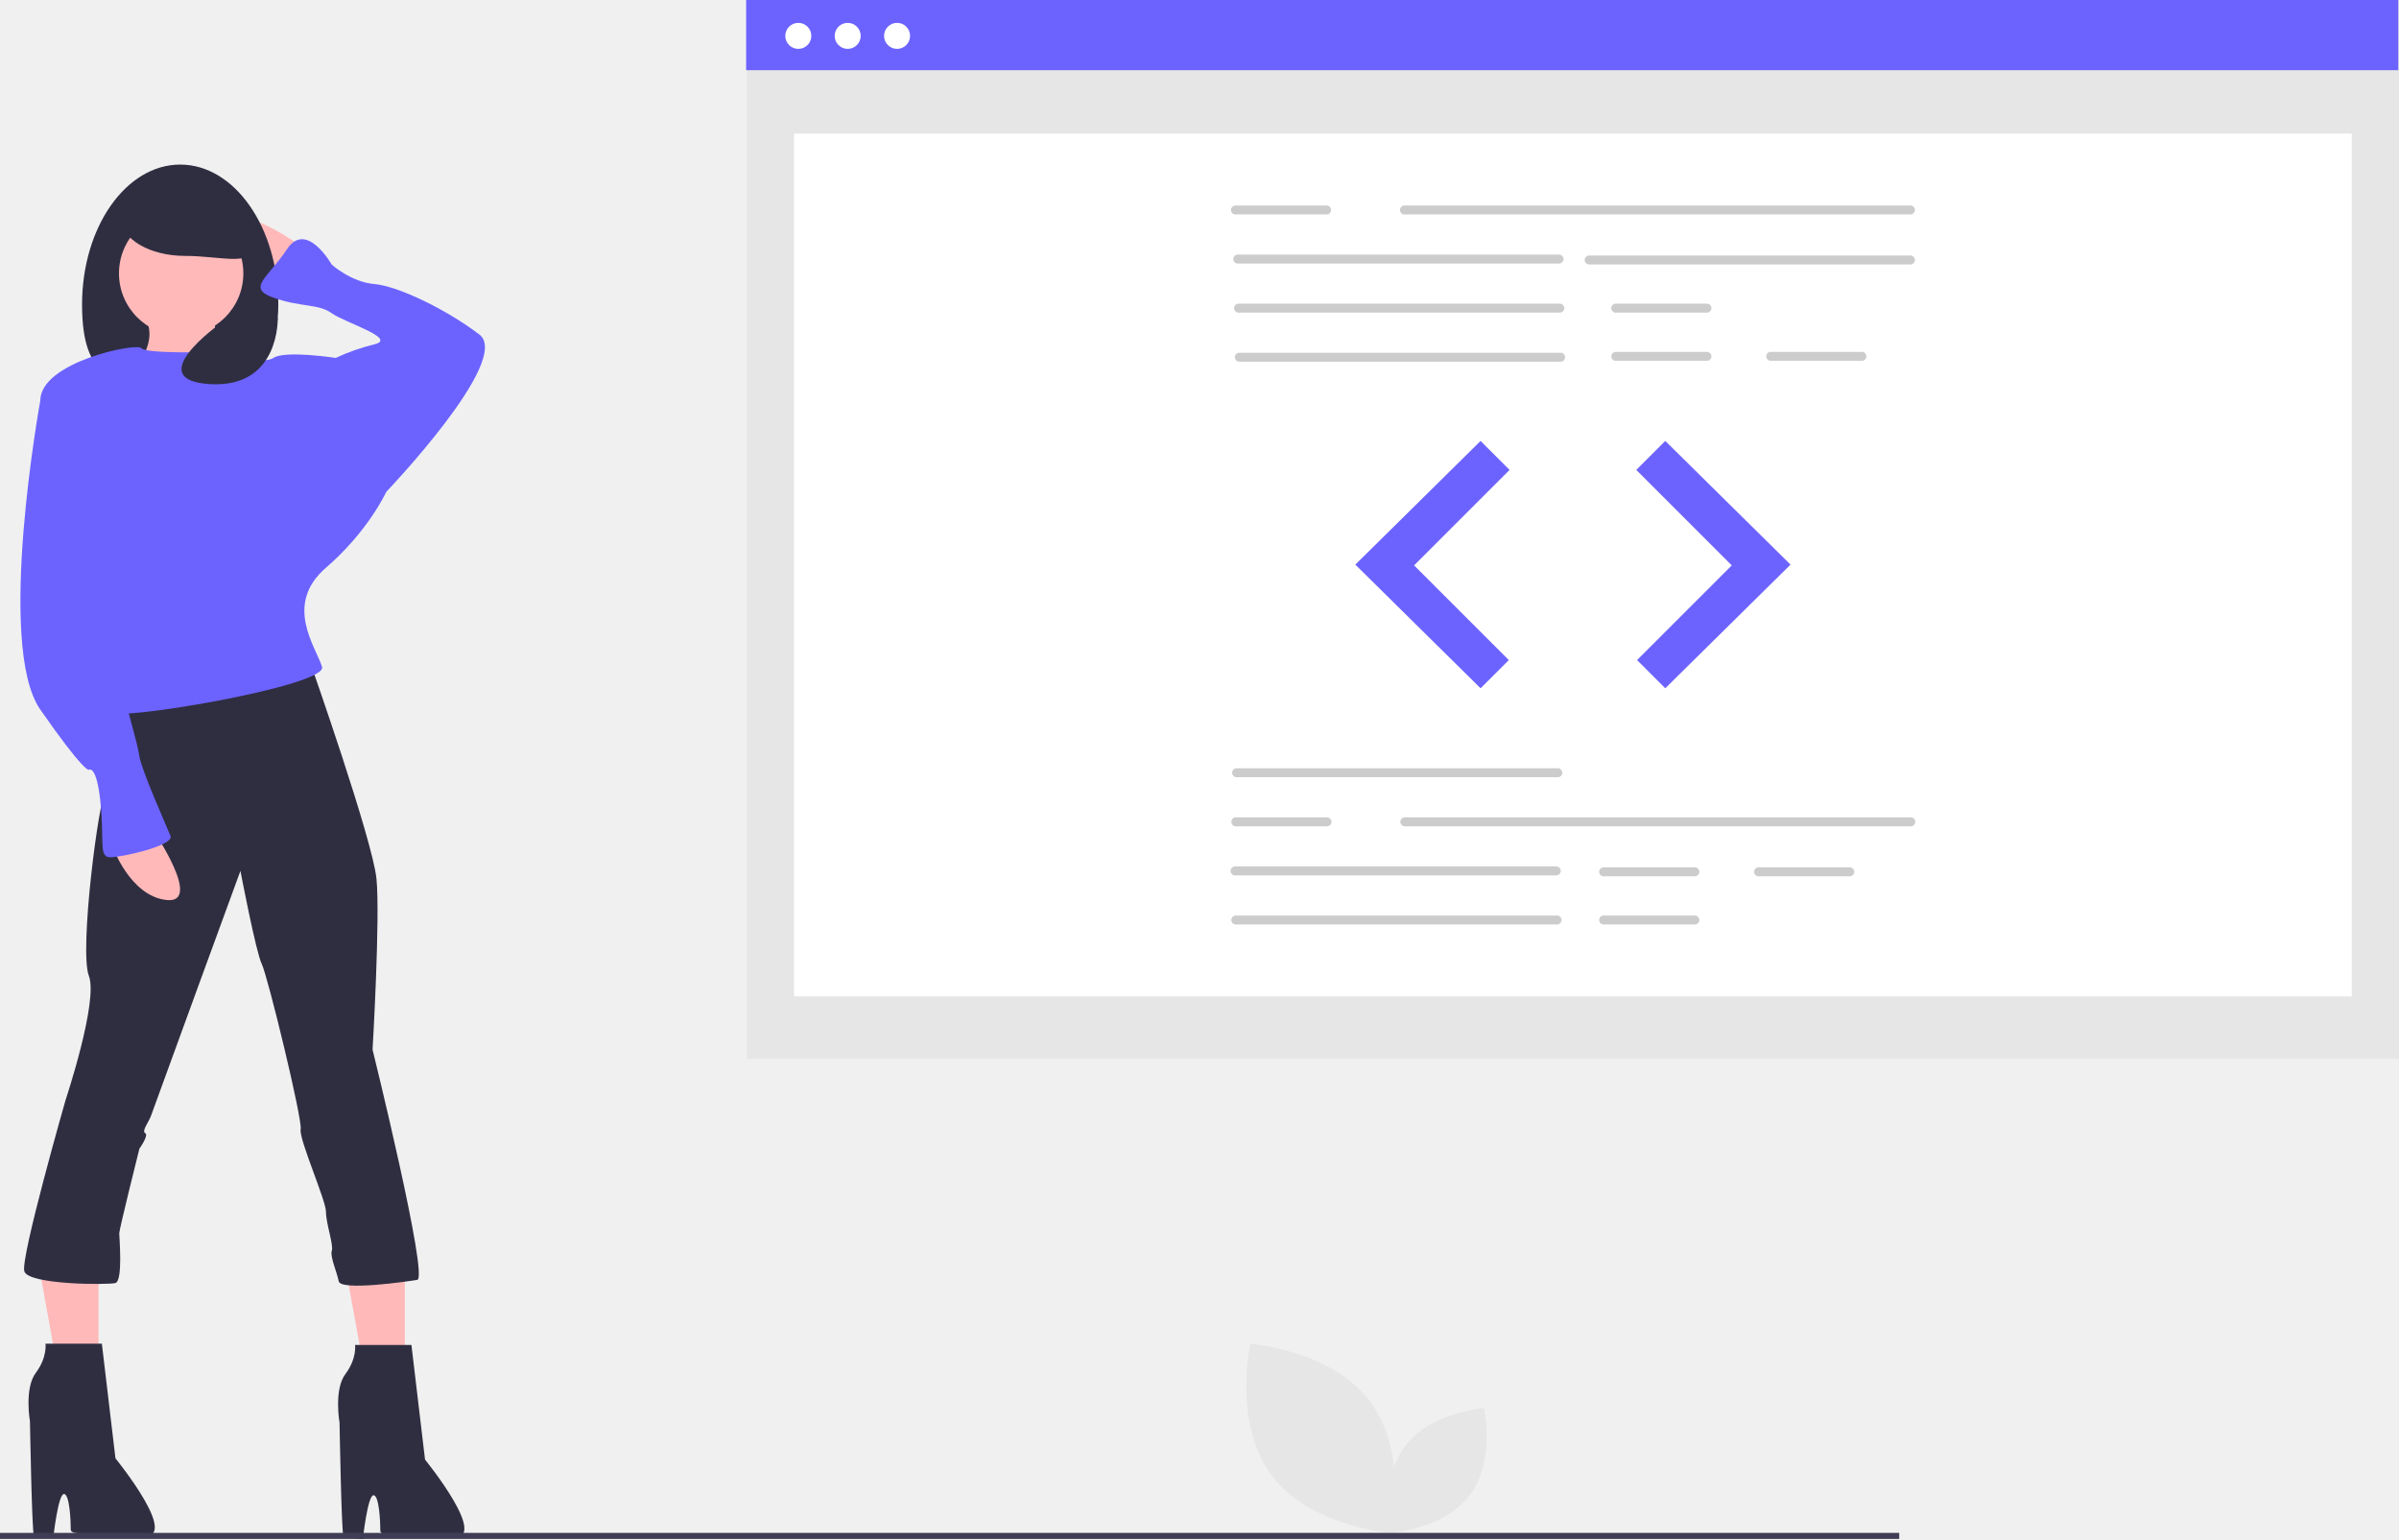
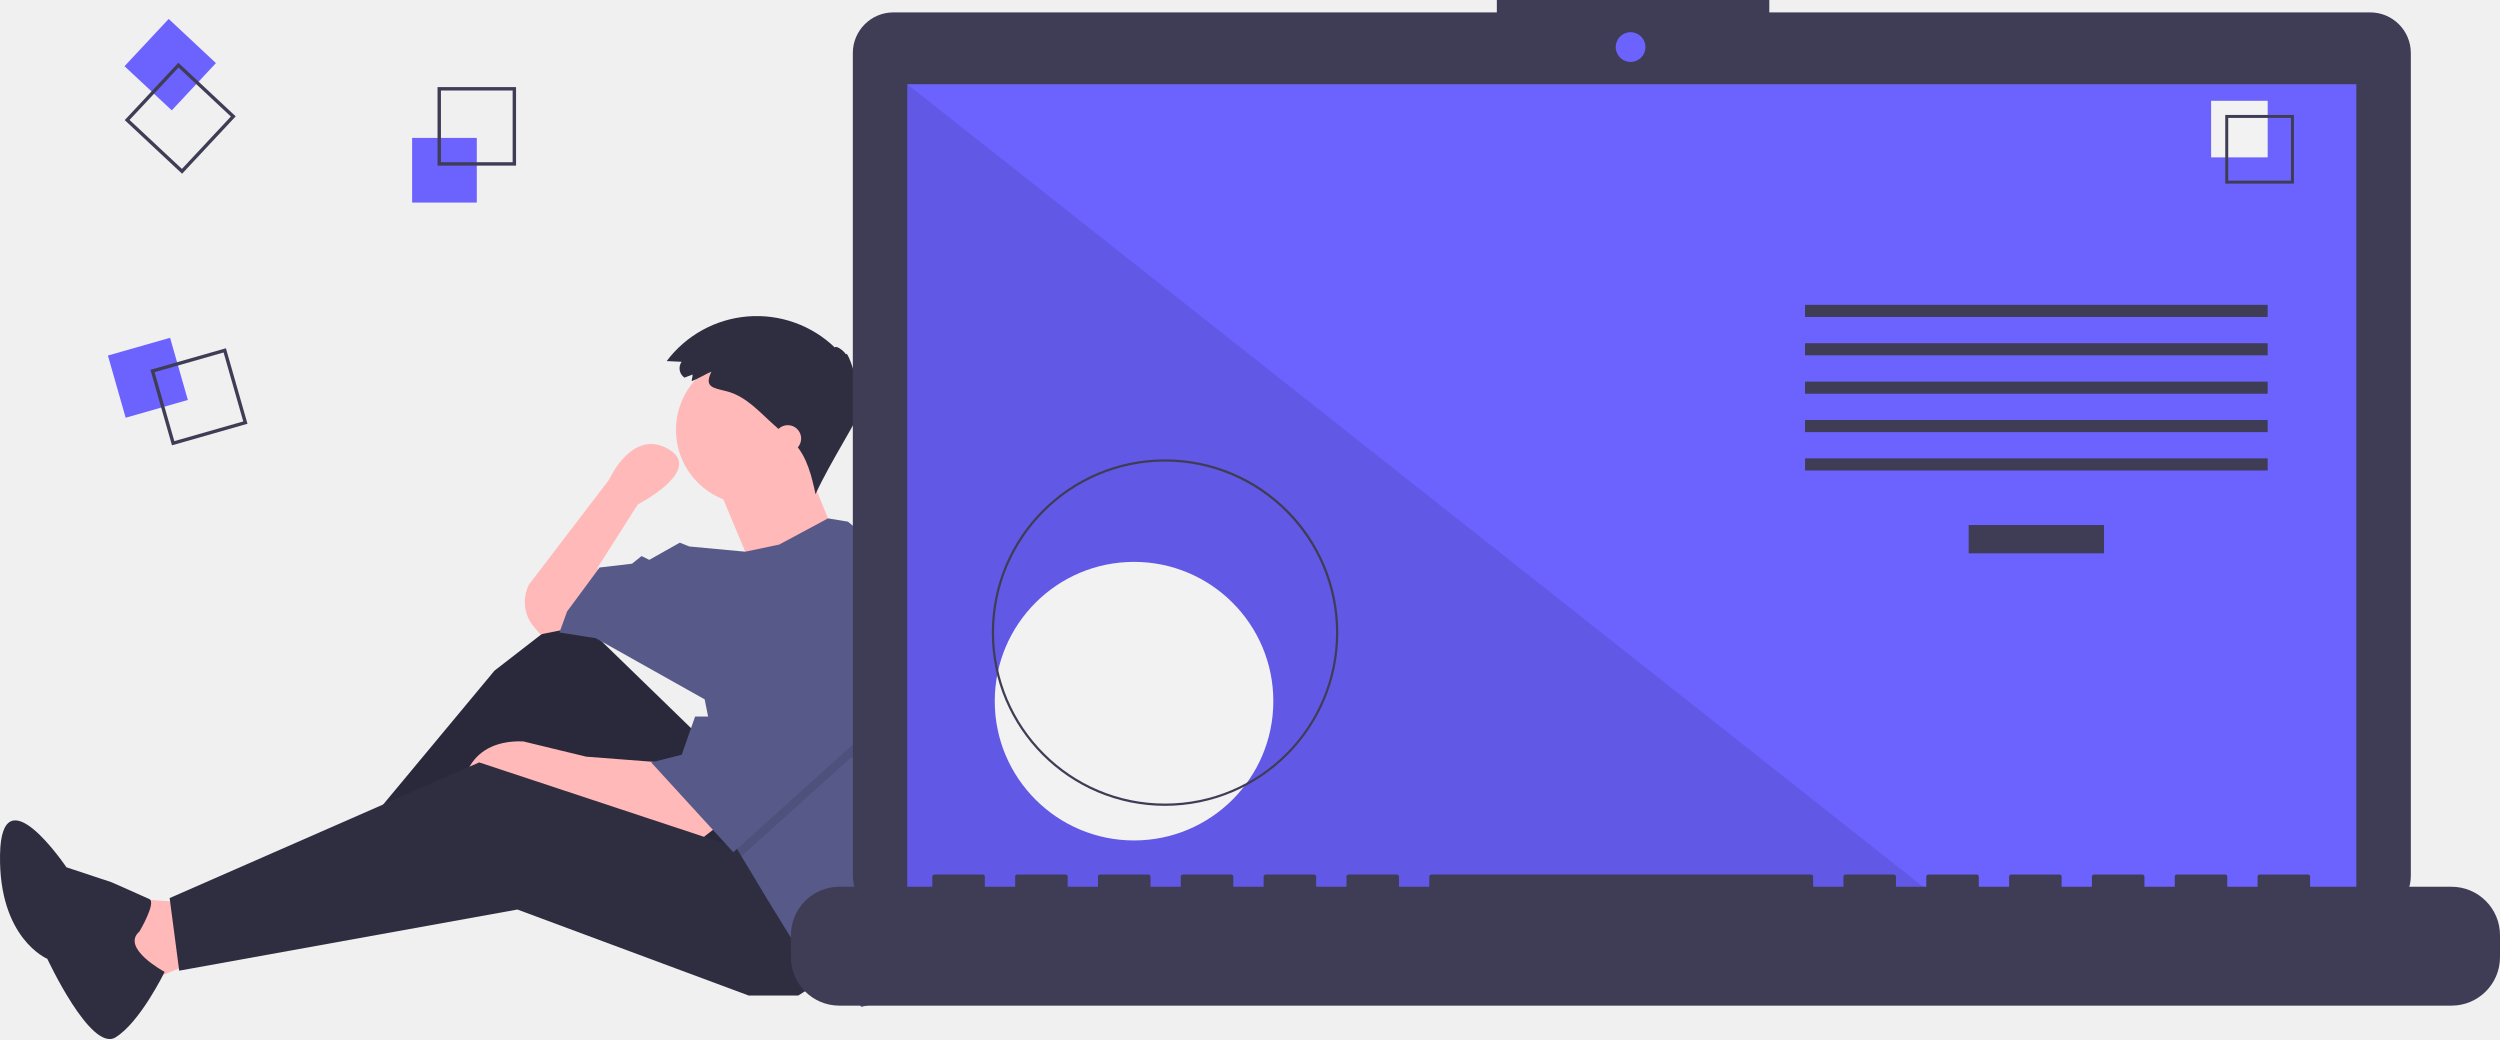
- <svg xmlns="http://www.w3.org/2000/svg" id="b8c64dc2-e86a-49bc-92bf-164106d9e7fb" data-name="Layer 1" width="887.873" height="569.68" viewBox="0 0 887.873 569.68">
-   <rect x="276.411" y="0.347" width="611.461" height="391.607" fill="#e6e6e6" />
-   <rect x="293.896" y="49.464" width="576.492" height="319.322" fill="#fff" />
-   <rect x="276.15" width="611.461" height="25.977" fill="#6c63ff" />
-   <circle cx="295.454" cy="13.281" r="4.815" fill="#fff" />
-   <circle cx="313.73" cy="13.281" r="4.815" fill="#fff" />
-   <circle cx="332.005" cy="13.281" r="4.815" fill="#fff" />
-   <path d="M863.33,244.533H675.643a1.666,1.666,0,0,1,0-3.303H863.33a1.666,1.666,0,0,1,0,3.303Z" transform="translate(-156.0636 -165.16)" fill="#ccc" />
-   <path d="M733.282,262.7H613.95a1.666,1.666,0,0,1,0-3.303H733.282a1.666,1.666,0,0,1,0,3.303Z" transform="translate(-156.0636 -165.16)" fill="#ccc" />
-   <path d="M863.33,263.03H743.999a1.666,1.666,0,0,1,0-3.303h119.332a1.666,1.666,0,0,1,0,3.303Z" transform="translate(-156.0636 -165.16)" fill="#ccc" />
-   <path d="M733.571,280.867H614.24a1.666,1.666,0,0,1,0-3.303H733.571a1.666,1.666,0,0,1,0,3.303Z" transform="translate(-156.0636 -165.16)" fill="#ccc" />
-   <path d="M733.861,299.035H614.529a1.666,1.666,0,0,1,0-3.303H733.861a1.666,1.666,0,0,1,0,3.303Z" transform="translate(-156.0636 -165.16)" fill="#ccc" />
-   <path d="M788.024,280.867H753.846a1.666,1.666,0,0,1,0-3.303h34.178a1.666,1.666,0,0,1,0,3.303Z" transform="translate(-156.0636 -165.16)" fill="#ccc" />
-   <path d="M788.024,298.705H753.846a1.666,1.666,0,0,1,0-3.303h34.178a1.666,1.666,0,0,1,0,3.303Z" transform="translate(-156.0636 -165.16)" fill="#ccc" />
-   <path d="M845.373,298.705h-34.178a1.666,1.666,0,0,1,0-3.303h34.178a1.666,1.666,0,0,1,0,3.303Z" transform="translate(-156.0636 -165.16)" fill="#ccc" />
-   <path d="M647.259,244.533h-34.178a1.666,1.666,0,0,1,0-3.303h34.178a1.666,1.666,0,0,1,0,3.303Z" transform="translate(-156.0636 -165.16)" fill="#ccc" />
-   <path d="M732.847,452.838H613.515a1.666,1.666,0,0,1,0-3.303h119.332a1.666,1.666,0,0,1,0,3.303Z" transform="translate(-156.0636 -165.16)" fill="#ccc" />
-   <path d="M732.268,489.173H612.936a1.666,1.666,0,0,1,0-3.303h119.332a1.666,1.666,0,0,1,0,3.303Z" transform="translate(-156.0636 -165.16)" fill="#ccc" />
-   <path d="M732.558,507.341H613.226a1.666,1.666,0,0,1,0-3.303h119.332a1.666,1.666,0,0,1,0,3.303Z" transform="translate(-156.0636 -165.16)" fill="#ccc" />
-   <path d="M783.534,489.504H749.357a1.666,1.666,0,0,1,0-3.303h34.178a1.666,1.666,0,0,1,0,3.303Z" transform="translate(-156.0636 -165.16)" fill="#ccc" />
-   <path d="M783.534,507.341H749.357a1.666,1.666,0,0,1,0-3.303h34.178a1.666,1.666,0,0,1,0,3.303Z" transform="translate(-156.0636 -165.16)" fill="#ccc" />
-   <path d="M840.883,489.504H806.706a1.666,1.666,0,0,1,0-3.303h34.178a1.666,1.666,0,0,1,0,3.303Z" transform="translate(-156.0636 -165.16)" fill="#ccc" />
-   <path d="M863.475,471.006H675.788a1.666,1.666,0,0,1,0-3.303H863.475a1.666,1.666,0,0,1,0,3.303Z" transform="translate(-156.0636 -165.16)" fill="#ccc" />
-   <path d="M647.403,471.006h-34.178a1.666,1.666,0,0,1,0-3.303h34.178a1.666,1.666,0,0,1,0,3.303Z" transform="translate(-156.0636 -165.16)" fill="#ccc" />
-   <polygon points="547.965 163.221 501.622 208.985 547.965 254.748 558.392 244.321 523.345 209.274 558.681 173.938 547.965 163.221" fill="#e6e6e6" />
-   <polygon points="616.32 163.221 662.662 208.985 616.32 254.748 605.893 244.321 640.939 209.274 605.603 173.938 616.32 163.221" fill="#e6e6e6" />
-   <polygon points="547.965 163.221 501.622 208.985 547.965 254.748 558.392 244.321 523.345 209.274 558.681 173.938 547.965 163.221" fill="#6c63ff" />
-   <polygon points="616.32 163.221 662.662 208.985 616.32 254.748 605.893 244.321 640.939 209.274 605.603 173.938 616.32 163.221" fill="#6c63ff" />
-   <path d="M626.667,711.195c14.42,19.311,44.352,21.344,44.352,21.344s6.554-29.277-7.866-48.588-44.352-21.344-44.352-21.344S612.247,691.884,626.667,711.195Z" transform="translate(-156.0636 -165.16)" fill="#e6e6e6" />
-   <path d="M700.123,718.455c-9.515,12.743-29.267,14.084-29.267,14.084s-4.324-19.319,5.191-32.062,29.267-14.084,29.267-14.084S709.638,705.712,700.123,718.455Z" transform="translate(-156.0636 -165.16)" fill="#e6e6e6" />
-   <polygon points="149.825 460.994 149.825 511.12 135.503 511.12 125.956 458.607 149.825 460.994" fill="#ffb9b9" />
-   <polygon points="36.445 460.994 36.445 511.12 22.124 511.12 12.576 458.607 36.445 460.994" fill="#ffb9b9" />
-   <path d="M268.061,256.642s-23.014-16.541-25.891-8.63S259.431,270.307,259.431,270.307Z" transform="translate(-156.0636 -165.16)" fill="#ffb9b9" />
-   <path d="M186.433,277.858c0,28.598,12.313,29.487,32.371,29.487s40.267-.889,40.267-29.487-16.261-51.782-36.319-51.782S186.433,249.26,186.433,277.858Z" transform="translate(-156.0636 -165.16)" fill="#2f2e41" />
-   <path d="M235.698,277.499s-2.877,21.576,10.788,23.014-44.59,5.753-44.59,5.753,15.103-13.665,7.192-24.452S235.698,277.499,235.698,277.499Z" transform="translate(-156.0636 -165.16)" fill="#ffb9b9" />
-   <path d="M308.336,662.983l5.034,42.432s25.172,30.925,9.349,28.768-25.891.459-25.891-2.418-.372-13.155-2.53-13.155-3.943,16.23-3.943,16.23-6.473-.49-7.192-1.209-1.438-41.88-1.438-41.88-2.158-12.226,2.158-17.98,3.596-10.788,3.596-10.788Z" transform="translate(-156.0636 -165.16)" fill="#2f2e41" />
-   <path d="M193.763,662.517l5.034,42.432s25.172,30.925,9.349,28.768-25.891.459-25.891-2.418-.372-13.155-2.53-13.155-3.943,16.23-3.943,16.23-6.473-.49-7.192-1.209-1.438-41.88-1.438-41.88-2.158-12.226,2.158-17.98,3.596-10.788,3.596-10.788Z" transform="translate(-156.0636 -165.16)" fill="#2f2e41" />
-   <path d="M270.938,410.548s23.014,65.446,24.452,79.83-1.438,63.289-1.438,63.289,20.856,84.499,16.541,85.218-28.346,4.129-29.065.533-3.283-9.163-2.564-11.321S276.707,618.028,276.707,613.713s-10.084-26.964-9.365-30.559-12.226-56.816-14.384-61.131-7.911-34.521-7.911-34.521-32.363,88.46-33.083,90.618-3.596,5.754-2.158,6.473-2.158,5.754-2.158,5.754-7.452,29.84-7.452,31.279,1.438,17.719-1.438,18.438-32.261.673-33.7-4.361,15.261-63.336,15.261-63.336,12.226-36.679,8.63-46.028,3.596-65.446,6.473-69.761,3.596-30.206,3.596-30.206Z" transform="translate(-156.0636 -165.16)" fill="#2f2e41" />
-   <circle cx="67.048" cy="101.191" r="23.014" fill="#ffb9b9" />
-   <path d="M235.698,295.478s-25.891.719-27.329-1.438-37.398,5.034-37.398,19.418,20.856,70.48,20.856,70.48,7.911,40.275,5.753,44.59,79.83-9.349,77.672-16.541-14.384-23.014,1.438-36.679,22.295-28.048,22.295-28.048l-18.699-49.624s-18.699-2.877-23.014,0S235.698,295.478,235.698,295.478Z" transform="translate(-156.0636 -165.16)" fill="#6c63ff" />
-   <path d="M293.952,350.856l5.034-3.596s46.747-48.905,34.521-58.254S303.301,271.026,294.671,270.307s-15.822-7.192-15.822-7.192-9.349-16.541-16.541-5.753-15.103,14.384-5.034,17.98,16.541,2.158,21.576,5.754,24.452,9.349,15.822,11.507a77.195,77.195,0,0,0-14.384,5.034L270.938,314.177Z" transform="translate(-156.0636 -165.16)" fill="#6c63ff" />
-   <path d="M212.684,472.399s18.699,27.329,5.034,25.891-20.137-20.137-20.137-20.137Z" transform="translate(-156.0636 -165.16)" fill="#ffb9b9" />
-   <path d="M176.005,309.862l-5.034,3.596s-16.541,90.618,0,114.351,17.98,22.295,17.98,22.295,2.877-2.158,4.315,12.226-.719,20.137,3.596,20.137,23.733-4.315,22.295-7.911-10.788-24.452-11.507-29.487-4.315-16.541-5.753-23.014,6.473-10.069,2.877-23.733-8.63-38.117-8.63-43.151S176.005,309.862,176.005,309.862Z" transform="translate(-156.0636 -165.16)" fill="#6c63ff" />
-   <path d="M200.817,245.854c0,7.745,10.626,14.024,23.733,14.024s25.172,4.149,25.172-3.596-12.064-24.452-25.172-24.452S200.817,238.109,200.817,245.854Z" transform="translate(-156.0636 -165.16)" fill="#2f2e41" />
-   <path d="M258.856,282.712s.969,26.071-24.939,24.633,3.501-22.285,3.501-22.285Z" transform="translate(-156.0636 -165.16)" fill="#2f2e41" />
-   <rect y="567.379" width="702.906" height="2.241" fill="#3f3d56" />
+ <svg xmlns="http://www.w3.org/2000/svg" id="e189b3b9-b88e-4ad6-86fc-a3cf637fca9f" data-name="Layer 1" width="1082.439" height="449.881" viewBox="0 0 1082.439 449.881">
+   <polygon points="77.591 390.495 52.772 388.84 61.045 426.069 89.173 414.487 77.591 390.495" fill="#ffb9b9" />
+   <polygon points="305.1 321.001 247.189 264.744 214.096 290.391 148.739 368.985 156.185 380.567 235.606 326.792 289.381 397.113 340.674 371.467 305.1 321.001" fill="#2f2e41" />
+   <polygon points="305.1 321.001 247.189 264.744 214.096 290.391 148.739 368.985 156.185 380.567 235.606 326.792 289.381 397.113 340.674 371.467 305.1 321.001" opacity="0.1" />
+   <path d="M368.845,583.289l-7.446,5.791-60.393-20.683-14.064-5.791-28.128,5.791s0-23.165,26.474-22.337l27.301,6.618,32.265,2.482Z" transform="translate(-58.78049 -225.0594)" fill="#ffb9b9" />
+   <polygon points="363.839 419.451 345.638 431.033 324.128 431.033 224.024 393.804 77.591 420.278 73.454 388.84 207.478 330.102 324.956 368.985 363.839 419.451" fill="#2f2e41" />
+   <path d="M305.142,497.249l-12.41,2.482-2.704-3.155a16.717,16.717,0,0,1-2.26-18.355h0l34.747-45.502s9.928-22.337,25.646-13.237-13.237,23.992-13.237,23.992l-17.373,27.301,1.655,14.064Z" transform="translate(-58.78049 -225.0594)" fill="#ffb9b9" />
+   <circle cx="324.956" cy="186.15" r="32.265" fill="#ffb9b9" />
+   <path d="M369.258,434.788,384.15,470.362l35.574-14.892s-11.582-28.128-11.582-28.956S369.258,434.788,369.258,434.788Z" transform="translate(-58.78049 -225.0594)" fill="#ffb9b9" />
+   <path d="M467.22,540.029a185.383,185.383,0,0,1-9.092,57.341l-2.416,7.429-11.582,52.948-12.41,3.309-9.1-11.582L404.419,636.237l-13.237-21.51-11.351-18.912-3.541-5.907-12.41-62.048L316.724,501.386l-15.719-2.482,3.309-9.1,14.064-19.028L332.443,469.121l4.137-3.309,3.309,1.655,13.237-7.446,4.137,1.655,24.19,2.25,14.693-3.078L417.275,449.506l8.654,1.415,29.783,24.819A185.22,185.22,0,0,1,467.22,540.029Z" transform="translate(-58.78049 -225.0594)" fill="#575a89" />
+   <path d="M119.171,628.365s7.41-12.559,4.28-14.025-16.422-7.311-16.422-7.311l-19.492-6.46s-28.126-41.801-28.743-5.45,20.479,45.089,20.479,45.089S98.088,680.7,108.747,674.243,130.07,645.867,130.07,645.867,110.85,635.535,119.171,628.365Z" transform="translate(-58.78049 -225.0594)" fill="#2f2e41" />
+   <polygon points="399.413 307.764 367.975 328.447 321.051 370.755 317.51 364.848 307.582 315.21 310.064 315.21 335.711 268.054 399.413 307.764" opacity="0.1" />
+   <polygon points="335.711 263.09 310.064 310.246 300.964 310.246 295.173 326.792 281.936 330.102 317.51 368.985 367.975 323.483 399.413 302.8 335.711 263.09" fill="#575a89" />
+   <path d="M358.64,387.219l-3.496,1.345a4.88,4.88,0,0,1-1.248-6.86l-6.46-.302a48.782,48.782,0,0,1,72.825-5.87c.294-1.013,3.5.958,4.809,2.956.44-1.648,3.446,6.32,4.509,11.952.492-1.875,2.385,1.152.727,4.057,1.051-.154,1.525,2.535.712,4.032,1.149-.54.956,2.669-.291,4.813,1.64-.146-12.935,22.476-18.837,35.696-1.714-7.873-3.64-16.164-9.166-22.029-.939-.997-1.968-1.905-2.994-2.811l-5.554-4.902c-6.458-5.7-12.332-12.736-20.935-14.866-5.912-1.464-9.651-1.795-6.429-8.457-2.911,1.215-5.629,3.021-8.566,4.15C358.287,389.192,358.698,388.151,358.64,387.219Z" transform="translate(-58.78049 -225.0594)" fill="#2f2e41" />
+   <circle cx="341.088" cy="189.873" r="5.791" fill="#ffb9b9" />
+   <rect x="178.439" y="59.71" width="28" height="28" fill="#6c63ff" />
+   <path d="M282.22,296.77h-34v-34h34Zm-32.522-1.478h31.043V264.248H249.698Z" transform="translate(-58.78049 -225.0594)" fill="#3f3d56" />
+   <rect x="108.808" y="374.617" width="28" height="28" transform="translate(403.9876 -61.23638) rotate(74.06317)" fill="#6c63ff" />
+   <path d="M133.243,417.876l-9.336-32.693,32.693-9.336,9.336,32.693Zm-7.508-31.678,8.524,29.85,29.85-8.524-8.524-29.85Z" transform="translate(-58.78049 -225.0594)" fill="#3f3d56" />
+   <rect x="118.487" y="239.049" width="28" height="28" transform="translate(349.0467 103.9752) rotate(133.0628)" fill="#6c63ff" />
+   <path d="M112.781,277.063l23.215-24.841,24.841,23.215-23.215,24.841Zm23.286-22.751-21.196,22.681L137.551,298.189l21.196-22.681Z" transform="translate(-58.78049 -225.0594)" fill="#3f3d56" />
+   <path d="M1085.012,230.422H824.843v-5.362h-117.971v5.362H445.63a17.599,17.599,0,0,0-17.599,17.599V604.272A17.599,17.599,0,0,0,445.63,621.871H1085.012a17.599,17.599,0,0,0,17.599-17.599V248.02A17.599,17.599,0,0,0,1085.012,230.422Z" transform="translate(-58.78049 -225.0594)" fill="#3f3d56" />
+   <rect x="392.845" y="36.464" width="627.391" height="353.913" fill="#6c63ff" />
+   <circle cx="706.004" cy="20.377" r="6.435" fill="#6c63ff" />
+   <polygon points="840.813 390.377 392.845 390.377 392.845 36.464 840.813 390.377" opacity="0.1" />
+   <circle cx="491.013" cy="303.587" r="60.307" fill="#f2f2f2" />
+   <path d="M563.218,573.972A75.016,75.016,0,1,1,638.234,498.957,75.101,75.101,0,0,1,563.218,573.972Zm0-149.051A74.035,74.035,0,1,0,637.253,498.957,74.119,74.119,0,0,0,563.218,424.921Z" transform="translate(-58.78049 -225.0594)" fill="#3f3d56" />
+   <rect x="852.392" y="227.332" width="58.605" height="12.246" fill="#3f3d56" />
+   <rect x="781.541" y="131.989" width="200.307" height="5.248" fill="#3f3d56" />
+   <rect x="781.541" y="148.608" width="200.307" height="5.248" fill="#3f3d56" />
+   <rect x="781.541" y="165.228" width="200.307" height="5.248" fill="#3f3d56" />
+   <rect x="781.541" y="181.847" width="200.307" height="5.248" fill="#3f3d56" />
+   <rect x="781.541" y="198.467" width="200.307" height="5.248" fill="#3f3d56" />
+   <rect x="957.356" y="43.644" width="24.492" height="24.492" fill="#f2f2f2" />
+   <path d="M1052,304.566h-29.74v-29.74h29.74Zm-28.447-1.293h27.154V276.119h-27.154Z" transform="translate(-58.78049 -225.0594)" fill="#3f3d56" />
+   <path d="M1120.227,609.001h-61.229v-4.412a.875.875,0,0,0-.875-.875h-20.993a.875.875,0,0,0-.875.875v4.412H1023.134v-4.412a.875.875,0,0,0-.875-.875h-20.993a.875.875,0,0,0-.875.875v4.412H987.272v-4.412a.875.875,0,0,0-.875-.875H965.404a.875.875,0,0,0-.875.875v4.412H951.409v-4.412a.875.875,0,0,0-.875-.875H929.541a.875.875,0,0,0-.875.875v4.412H915.546v-4.412a.875.875,0,0,0-.875-.875h-20.993a.875.875,0,0,0-.875.875v4.412H879.683v-4.412a.875.875,0,0,0-.875-.875H857.815a.875.875,0,0,0-.875.875v4.412H843.82v-4.412a.875.875,0,0,0-.875-.875H678.501a.875.875,0,0,0-.875.875v4.412H664.506v-4.412a.875.875,0,0,0-.875-.875H642.638a.875.875,0,0,0-.875.875v4.412H628.643v-4.412a.875.875,0,0,0-.875-.875H606.775a.875.875,0,0,0-.875.875v4.412H592.78v-4.412a.875.875,0,0,0-.875-.875H570.912a.875.875,0,0,0-.875.875v4.412H556.917v-4.412a.875.875,0,0,0-.875-.875H535.049a.875.875,0,0,0-.875.875v4.412H521.054v-4.412a.875.875,0,0,0-.875-.875H499.186a.875.875,0,0,0-.875.875v4.412H485.191v-4.412a.875.875,0,0,0-.875-.875h-20.993a.875.875,0,0,0-.875.875v4.412H422.212a20.993,20.993,0,0,0-20.993,20.993v9.492a20.993,20.993,0,0,0,20.993,20.993H1120.227a20.993,20.993,0,0,0,20.993-20.993v-9.492A20.993,20.993,0,0,0,1120.227,609.001Z" transform="translate(-58.78049 -225.0594)" fill="#3f3d56" />
</svg>
